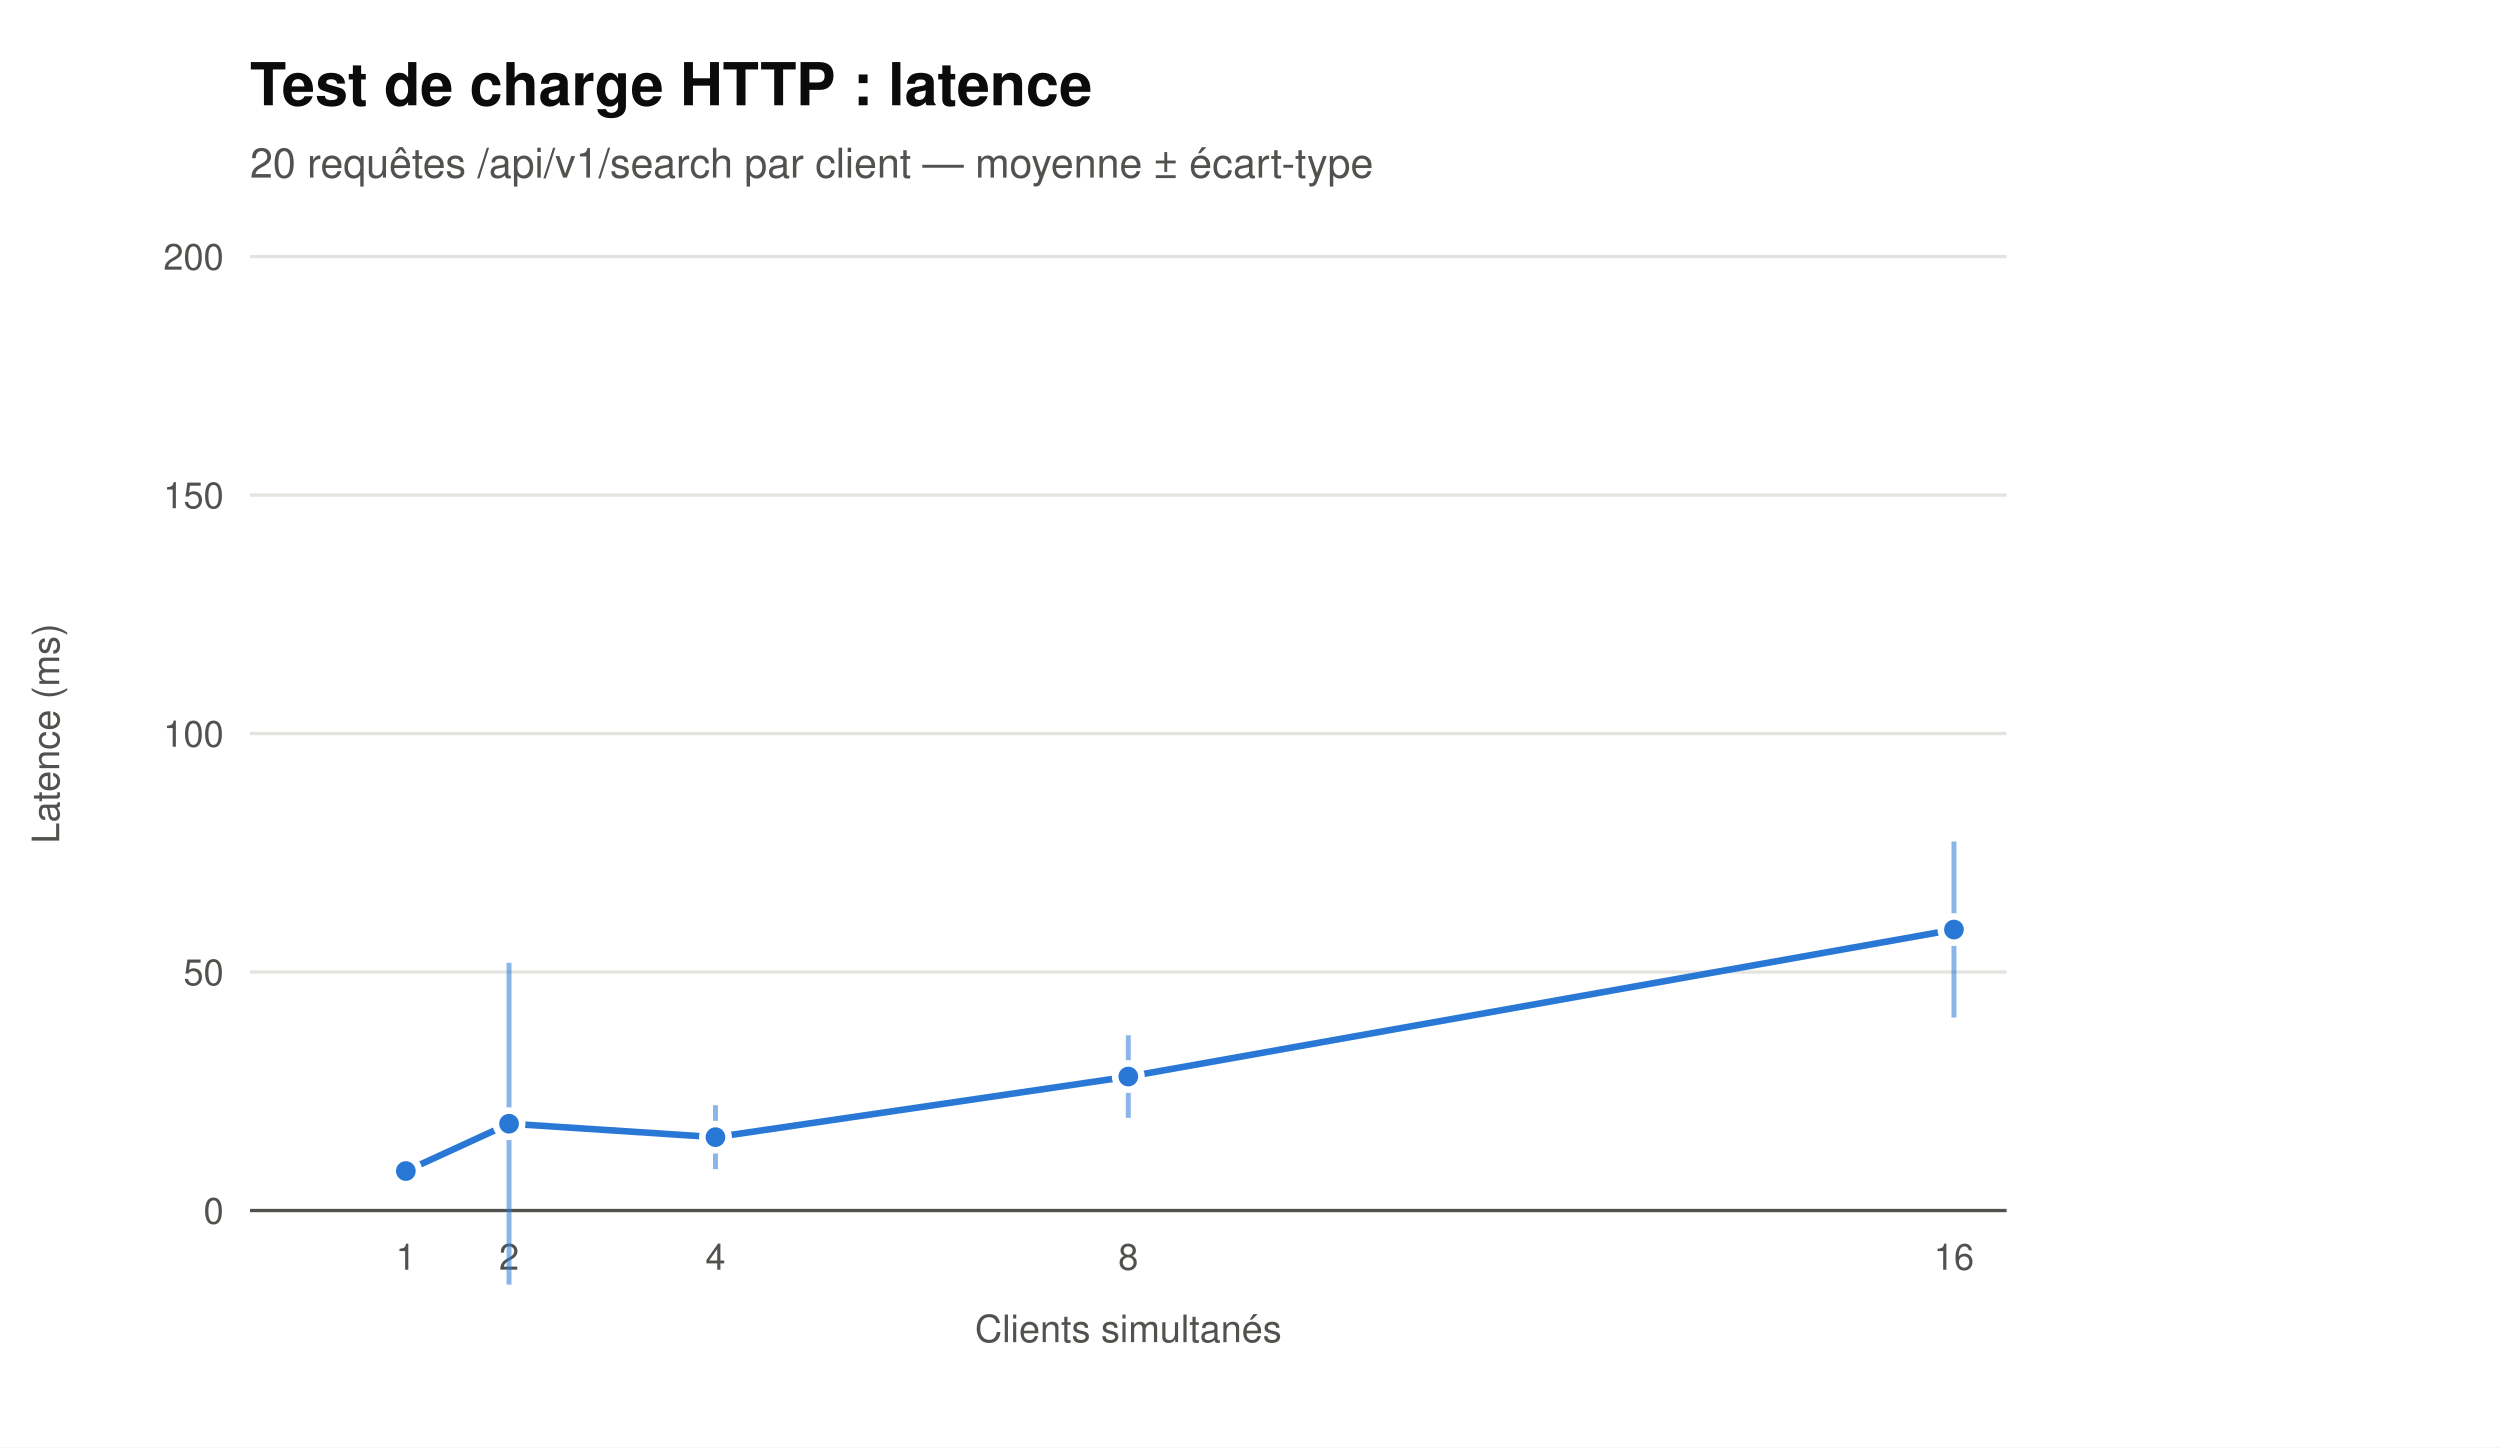
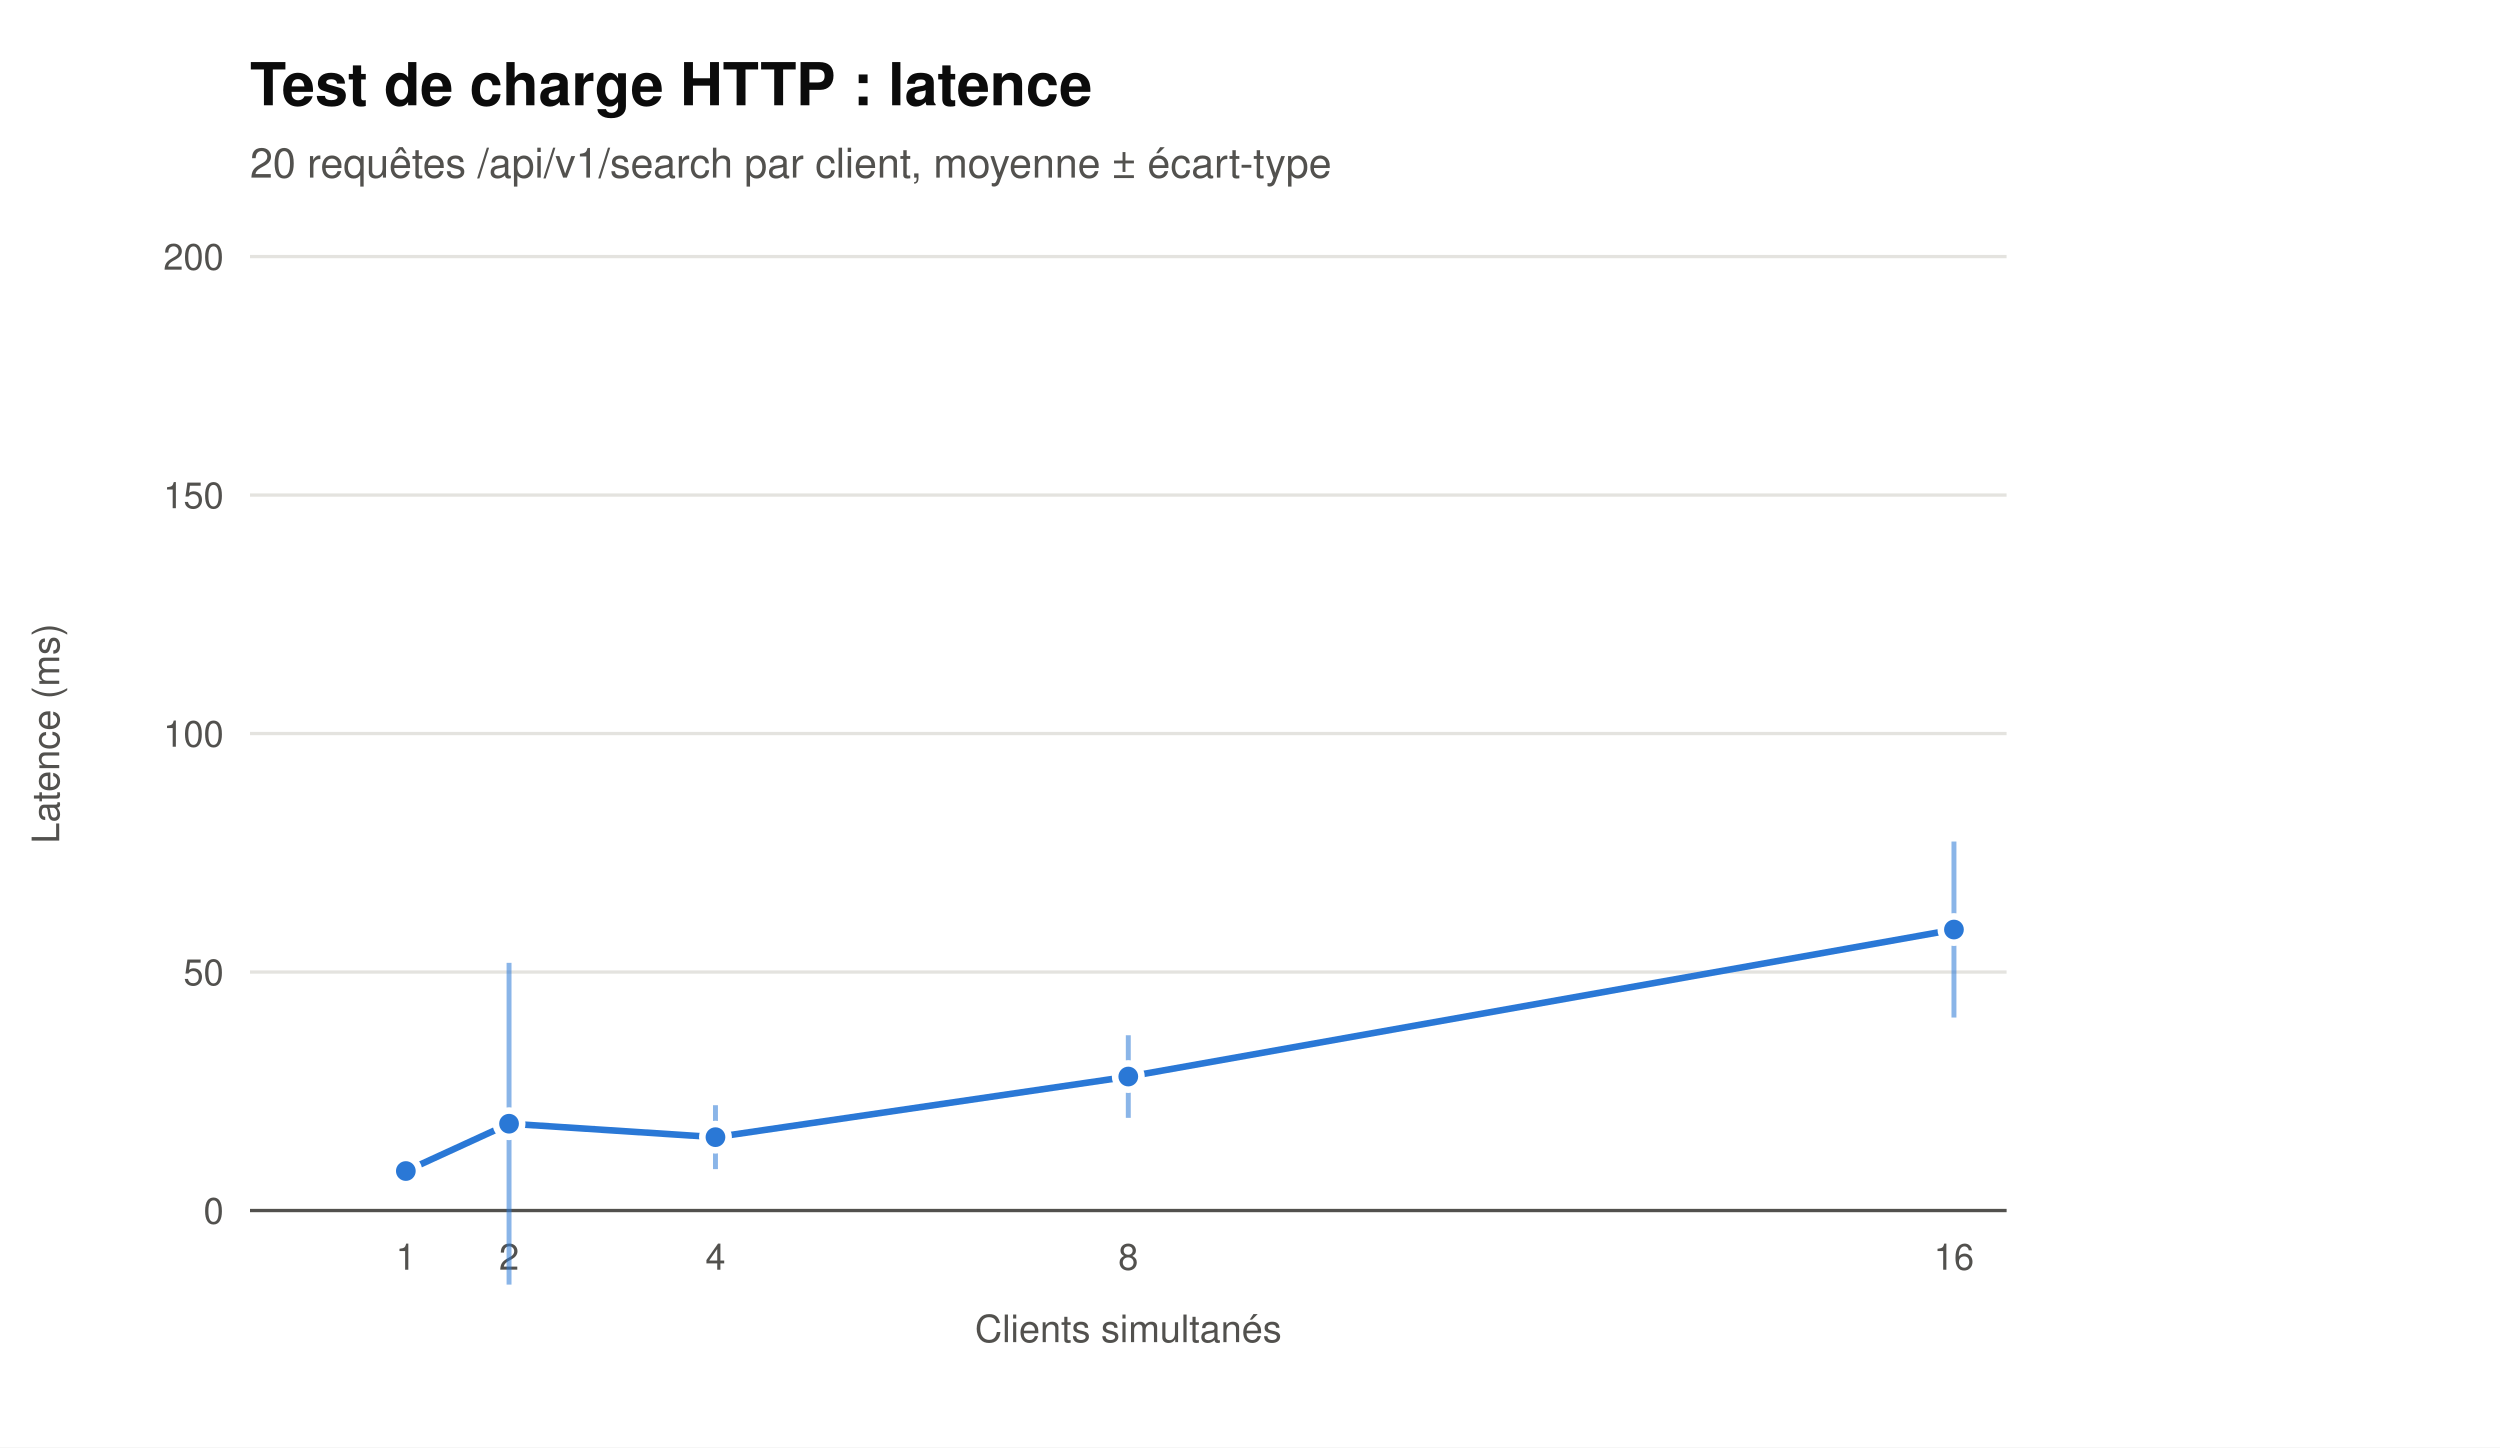
<svg xmlns="http://www.w3.org/2000/svg" width="760" height="440" viewBox="0 0 760 440">
  <rect width="100%" height="100%" fill="#ffffff" />
  <text x="76" y="32" font-family="Helvetica, Arial, sans-serif" font-size="18" font-weight="600" fill="#0b0b0b">Test de charge HTTP : latence</text>
-   <text x="76" y="54" font-family="Helvetica, Arial, sans-serif" font-size="12.5" fill="#52514e">20 requêtes /api/v1/search par client — moyenne ± écart-type</text>
+   <text x="76" y="54" font-family="Helvetica, Arial, sans-serif" font-size="12.5" fill="#52514e">20 requêtes /api/v1/search par client, moyenne ± écart-type</text>
  <line x1="76" x2="610" y1="368.0" y2="368.0" stroke="#e4e3df" stroke-width="1" />
  <text x="68" y="372.0" text-anchor="end" font-family="Helvetica, Arial, sans-serif" font-size="11" fill="#52514e">0</text>
  <line x1="76" x2="610" y1="295.5" y2="295.5" stroke="#e4e3df" stroke-width="1" />
  <text x="68" y="299.5" text-anchor="end" font-family="Helvetica, Arial, sans-serif" font-size="11" fill="#52514e">50</text>
  <line x1="76" x2="610" y1="223.0" y2="223.0" stroke="#e4e3df" stroke-width="1" />
  <text x="68" y="227.0" text-anchor="end" font-family="Helvetica, Arial, sans-serif" font-size="11" fill="#52514e">100</text>
  <line x1="76" x2="610" y1="150.5" y2="150.5" stroke="#e4e3df" stroke-width="1" />
  <text x="68" y="154.5" text-anchor="end" font-family="Helvetica, Arial, sans-serif" font-size="11" fill="#52514e">150</text>
  <line x1="76" x2="610" y1="78.0" y2="78.0" stroke="#e4e3df" stroke-width="1" />
  <text x="68" y="82.0" text-anchor="end" font-family="Helvetica, Arial, sans-serif" font-size="11" fill="#52514e">200</text>
  <text transform="translate(18 223.0) rotate(-90)" text-anchor="middle" font-family="Helvetica, Arial, sans-serif" font-size="11.5" fill="#52514e">Latence (ms)</text>
  <text x="123.375" y="386" text-anchor="middle" font-family="Helvetica, Arial, sans-serif" font-size="11" fill="#52514e">1</text>
  <text x="154.75" y="386" text-anchor="middle" font-family="Helvetica, Arial, sans-serif" font-size="11" fill="#52514e">2</text>
  <text x="217.5" y="386" text-anchor="middle" font-family="Helvetica, Arial, sans-serif" font-size="11" fill="#52514e">4</text>
  <text x="343.0" y="386" text-anchor="middle" font-family="Helvetica, Arial, sans-serif" font-size="11" fill="#52514e">8</text>
  <text x="594.0" y="386" text-anchor="middle" font-family="Helvetica, Arial, sans-serif" font-size="11" fill="#52514e">16</text>
  <text x="343.0" y="408" text-anchor="middle" font-family="Helvetica, Arial, sans-serif" font-size="11.5" fill="#52514e">Clients simultanés</text>
  <line x1="76" x2="610" y1="368" y2="368" stroke="#52514e" stroke-width="1" />
  <polyline points="123.4,356.0 154.8,341.6 217.5,345.7 343.0,327.3 594.0,282.6" fill="none" stroke="#2a78d6" stroke-width="2" stroke-linejoin="round" stroke-linecap="round" />
  <line x1="123.375" x2="123.375" y1="358.706" y2="353.283" stroke="#2a78d6" stroke-width="1.5" opacity="0.55" />
  <circle cx="123.375" cy="355.994" r="4" fill="#2a78d6" stroke="#ffffff" stroke-width="2" />
  <line x1="154.75" x2="154.75" y1="390.519" y2="292.702" stroke="#2a78d6" stroke-width="1.5" opacity="0.55" />
  <circle cx="154.75" cy="341.61" r="4" fill="#2a78d6" stroke="#ffffff" stroke-width="2" />
  <line x1="217.5" x2="217.5" y1="355.414" y2="335.984" stroke="#2a78d6" stroke-width="1.5" opacity="0.55" />
  <circle cx="217.5" cy="345.699" r="4" fill="#2a78d6" stroke="#ffffff" stroke-width="2" />
  <line x1="343.0" x2="343.0" y1="339.827" y2="314.712" stroke="#2a78d6" stroke-width="1.5" opacity="0.55" />
  <circle cx="343.0" cy="327.269" r="4" fill="#2a78d6" stroke="#ffffff" stroke-width="2" />
  <line x1="594.0" x2="594.0" y1="309.333" y2="255.828" stroke="#2a78d6" stroke-width="1.5" opacity="0.55" />
  <circle cx="594.0" cy="282.581" r="4" fill="#2a78d6" stroke="#ffffff" stroke-width="2" />
</svg>
